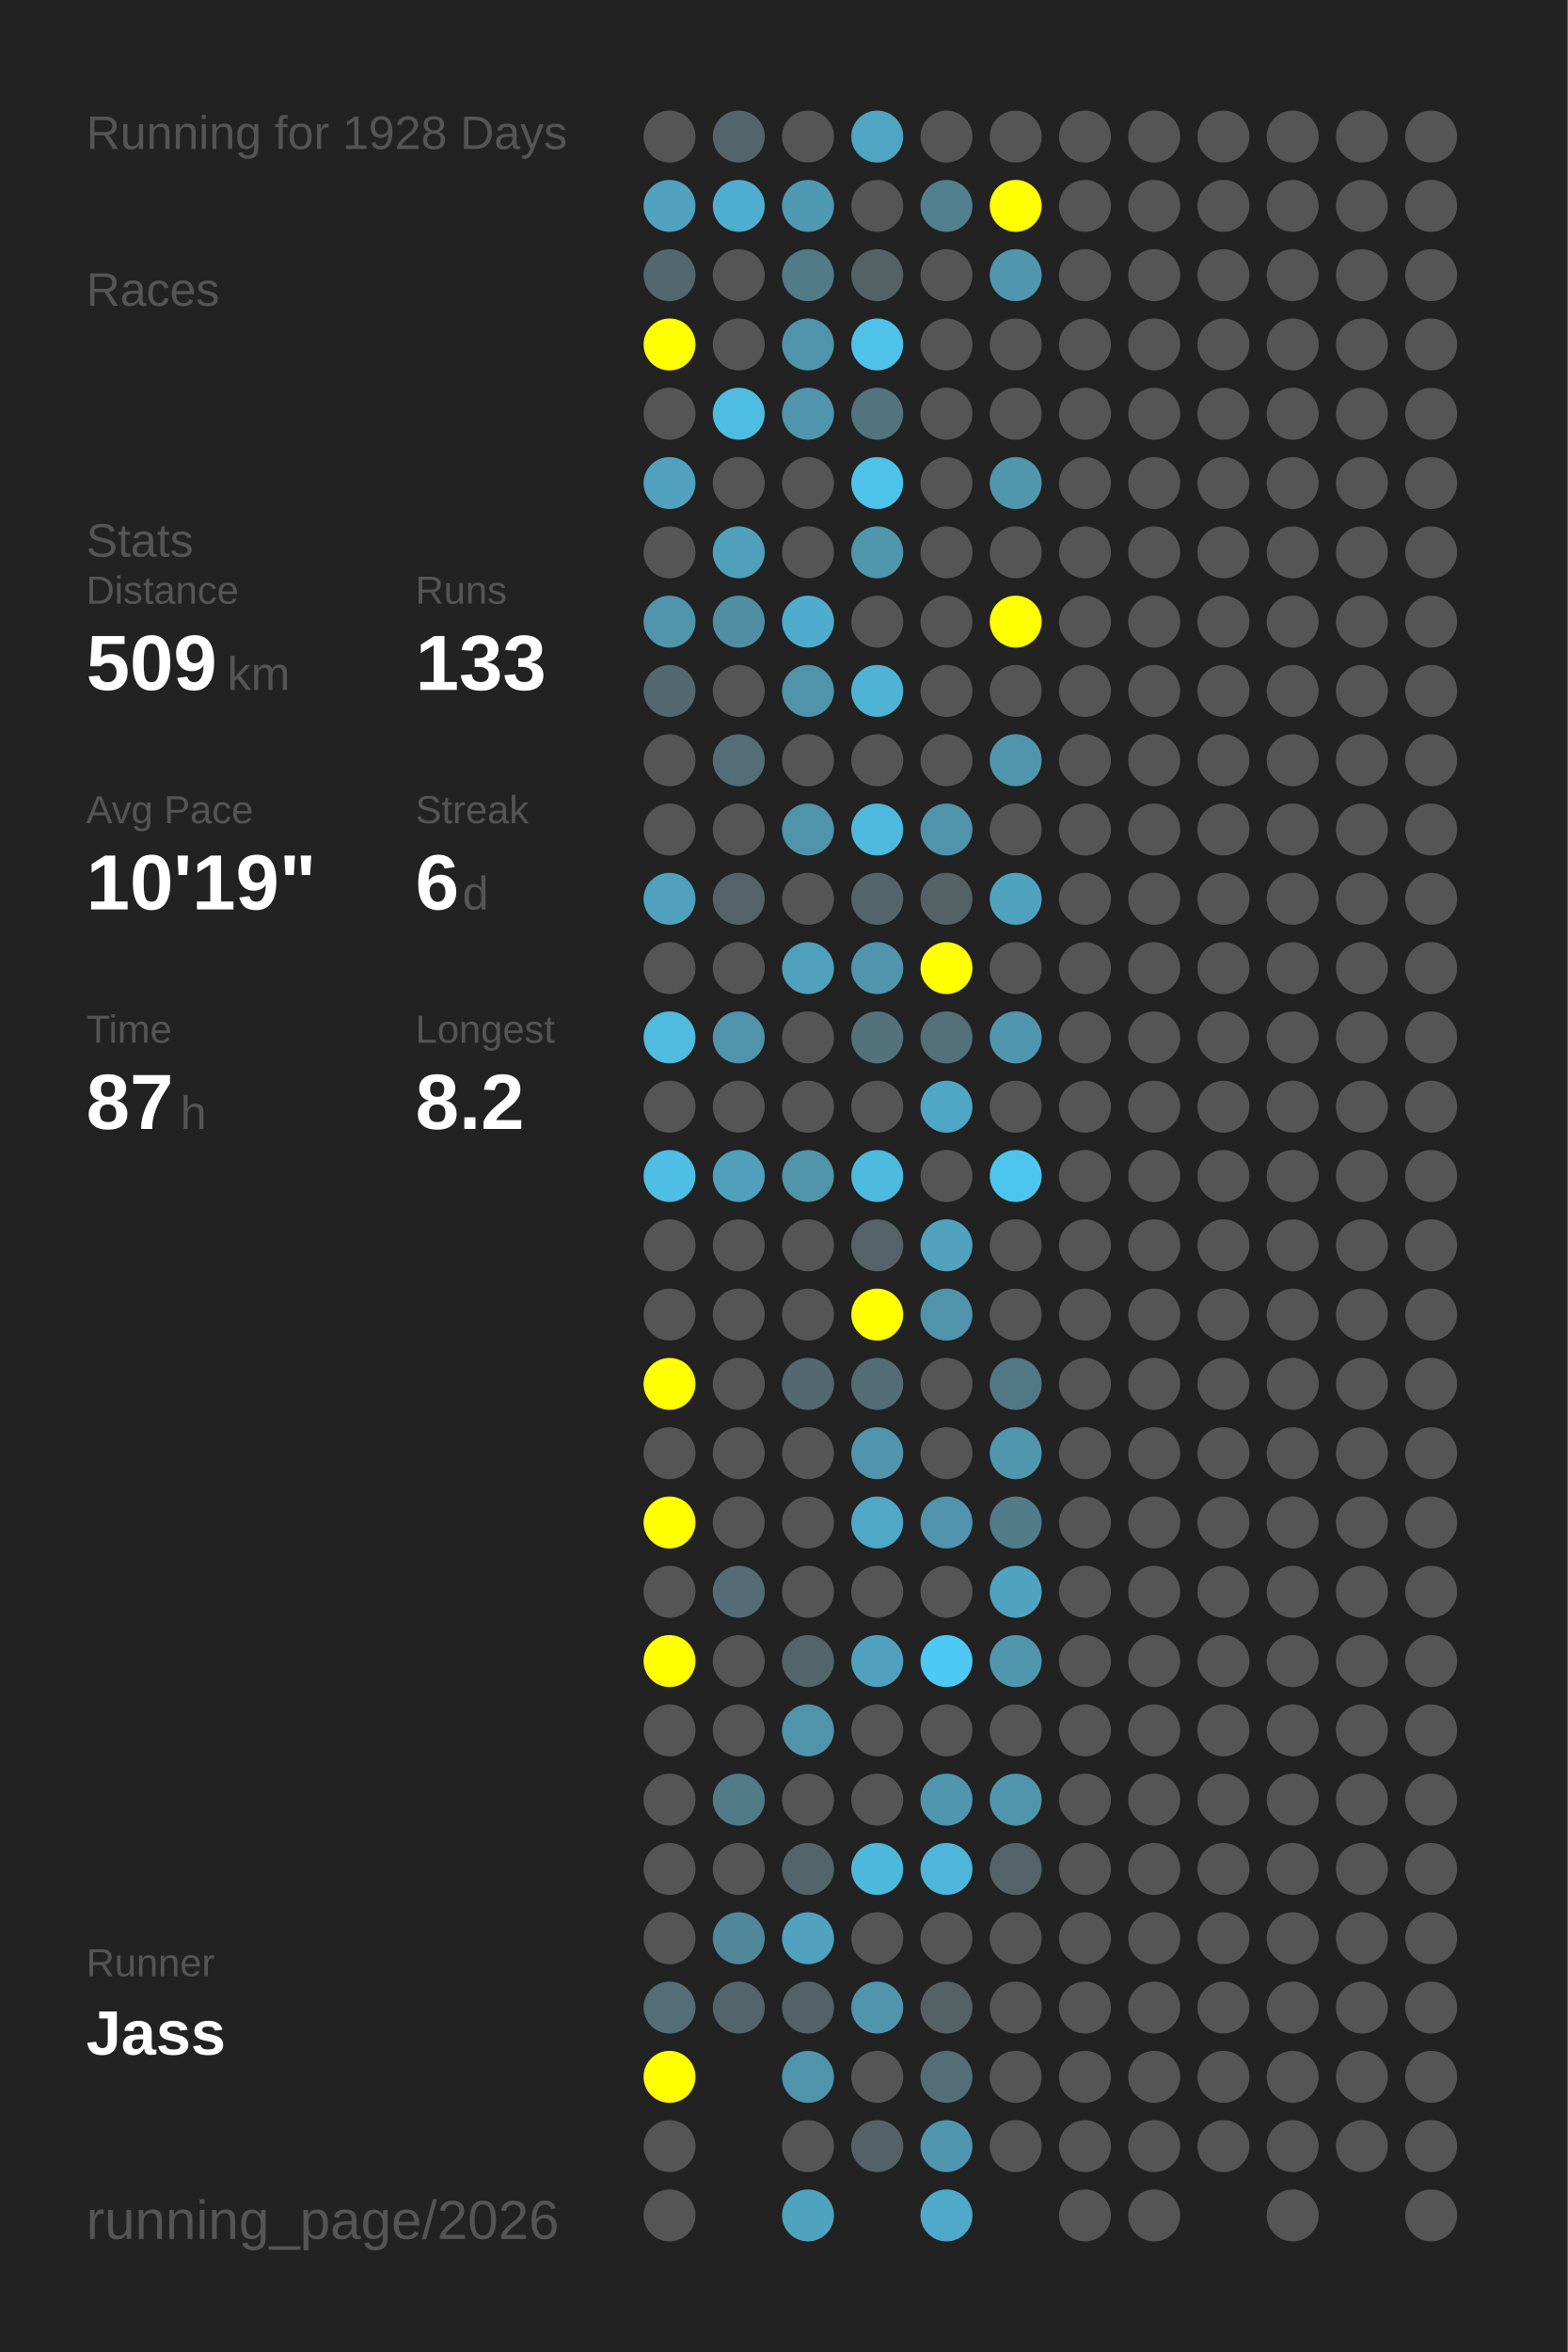
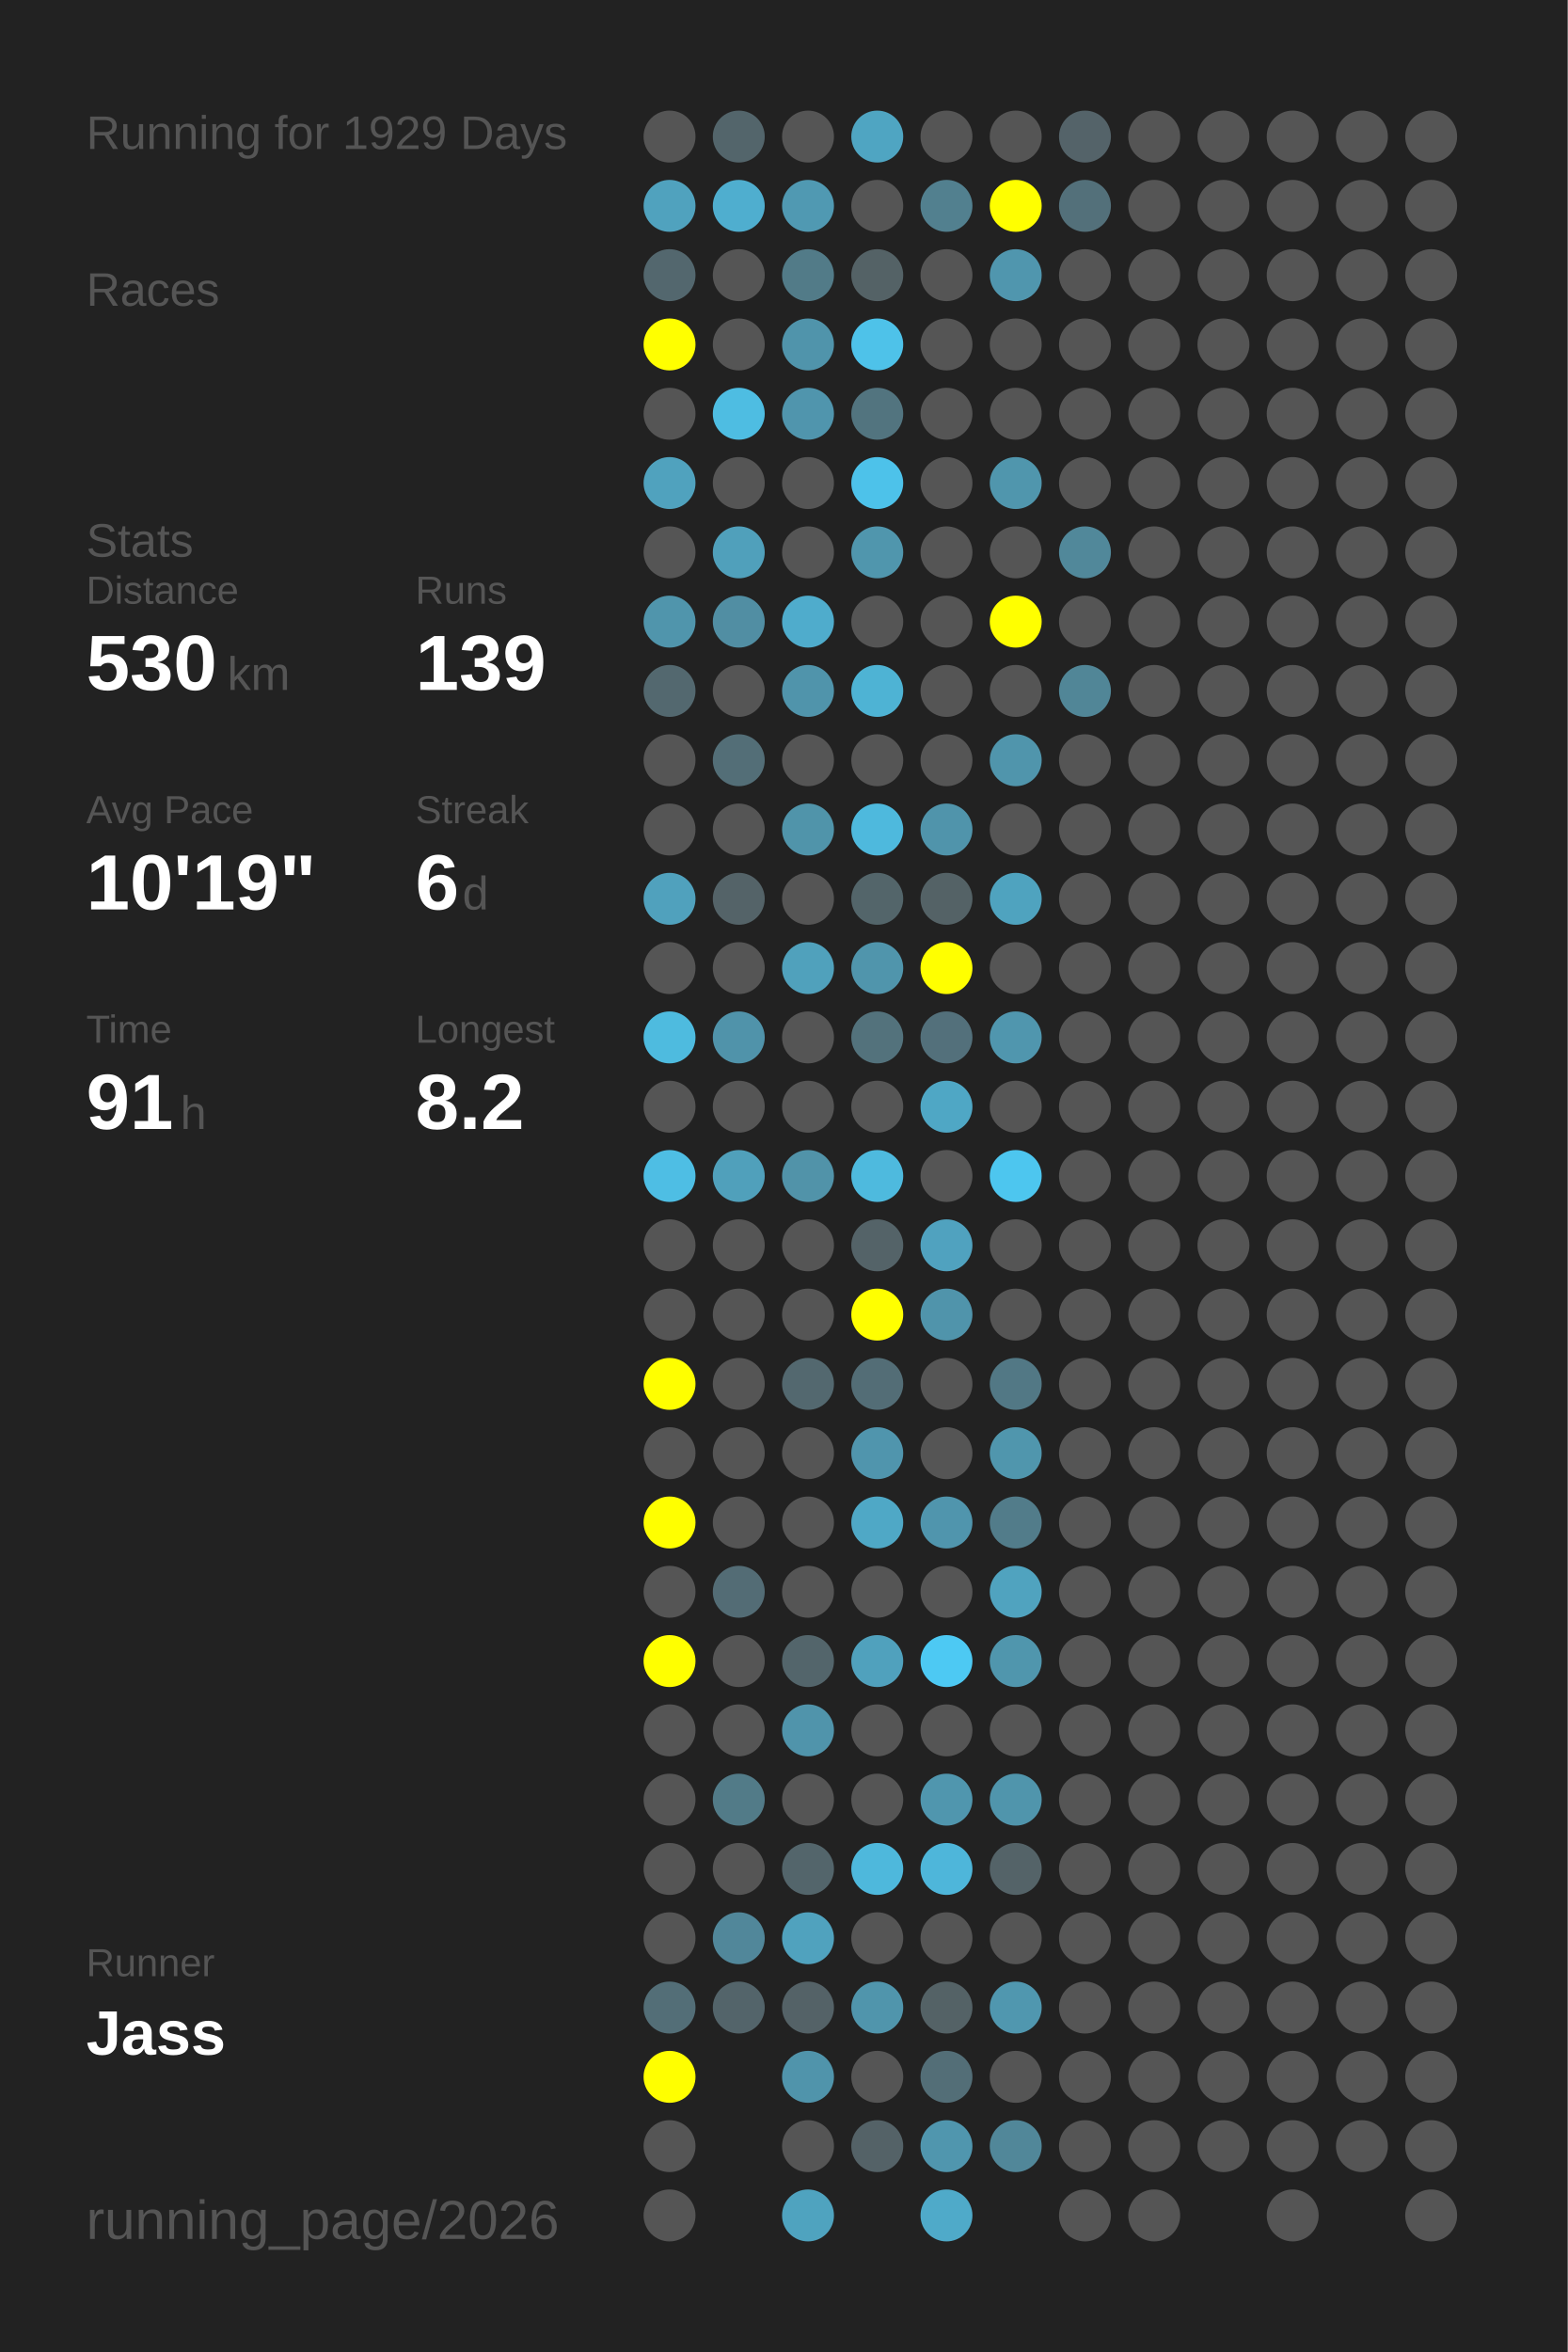
<svg xmlns="http://www.w3.org/2000/svg" baseProfile="full" height="300mm" version="1.1" viewBox="0,0,200,300" width="200mm">
  <defs />
  <rect fill="#222222" height="300" width="200" x="0" y="0" />
-   <text fill="#555555" style="font-size:6px; font-family:Arial;" x="11" y="19">Running for 1928 Days</text>
+   <text fill="#555555" style="font-size:6px; font-family:Arial;" x="11" y="19">Running for 1929 Days</text>
  <text fill="#555555" style="font-size:6px; font-family:Arial;" x="11" y="39">Races</text>
  <text fill="#555555" style="font-size:6px; font-family:Arial;" x="11" y="71">Stats</text>
  <text fill="#555555" style="font-size:5px; font-family:Arial;" x="11" y="77">Distance</text>
-   <text fill="#FFFFFF" style="font-size:10px; font-family:Arial; font-weight:bold;" x="11" y="88">509</text>
+   <text fill="#FFFFFF" style="font-size:10px; font-family:Arial; font-weight:bold;" x="11" y="88">530</text>
  <text fill="#555555" style="font-size:6px; font-family:Arial;" x="29" y="88">km</text>
  <text fill="#555555" style="font-size:5px; font-family:Arial;" x="53" y="77">Runs</text>
-   <text fill="#FFFFFF" style="font-size:10px; font-family:Arial; font-weight:bold;" x="53" y="88">133</text>
+   <text fill="#FFFFFF" style="font-size:10px; font-family:Arial; font-weight:bold;" x="53" y="88">139</text>
  <text fill="#555555" style="font-size:5px; font-family:Arial;" x="11" y="105">Avg Pace</text>
  <text fill="#FFFFFF" style="font-size:10px; font-family:Arial; font-weight:bold;" x="11" y="116">10'19"</text>
  <text fill="#555555" style="font-size:5px; font-family:Arial;" x="53" y="105">Streak</text>
  <text fill="#FFFFFF" style="font-size:10px; font-family:Arial; font-weight:bold;" x="53" y="116">6</text>
  <text fill="#555555" style="font-size:6px; font-family:Arial;" x="59" y="116">d</text>
  <text fill="#555555" style="font-size:5px; font-family:Arial;" x="11" y="133">Time</text>
-   <text fill="#FFFFFF" style="font-size:10px; font-family:Arial; font-weight:bold;" x="11" y="144">87</text>
+   <text fill="#FFFFFF" style="font-size:10px; font-family:Arial; font-weight:bold;" x="11" y="144">91</text>
  <text fill="#555555" style="font-size:6px; font-family:Arial;" x="23" y="144">h</text>
  <text fill="#555555" style="font-size:5px; font-family:Arial;" x="53" y="133">Longest</text>
  <text fill="#FFFFFF" style="font-size:10px; font-family:Arial; font-weight:bold;" x="53" y="144">8.2</text>
  <text fill="#555555" style="font-size:5px; font-family:Arial;" x="11" y="252.065">Runner</text>
  <text fill="#FFFFFF" style="font-size:8px; font-family:Arial; font-weight:bold;" x="11" y="262.065">Jass</text>
  <text fill="#555555" style="font-size:7px; font-family:Arial;" x="11" y="285.581">running_page/2026</text>
  <circle cx="85.417" cy="17.419" fill="#555555" r="3.312" />
  <circle cx="85.417" cy="26.258" fill="#50a2be" r="3.312" />
  <circle cx="85.417" cy="35.097" fill="#53676e" r="3.312" />
  <circle cx="85.417" cy="43.935" fill="#FFFF00" r="3.312" />
  <circle cx="85.417" cy="52.774" fill="#555555" r="3.312" />
  <circle cx="85.417" cy="61.613" fill="#50a2be" r="3.312" />
  <circle cx="85.417" cy="70.452" fill="#555555" r="3.312" />
  <circle cx="85.417" cy="79.29" fill="#5095ac" r="3.312" />
  <circle cx="85.417" cy="88.129" fill="#53686f" r="3.312" />
  <circle cx="85.417" cy="96.968" fill="#555555" r="3.312" />
  <circle cx="85.417" cy="105.806" fill="#555555" r="3.312" />
  <circle cx="85.417" cy="114.645" fill="#50a1bd" r="3.312" />
  <circle cx="85.417" cy="123.484" fill="#555555" r="3.312" />
  <circle cx="85.417" cy="132.323" fill="#4ebbdf" r="3.312" />
  <circle cx="85.417" cy="141.161" fill="#555555" r="3.312" />
  <circle cx="85.417" cy="150" fill="#4ebee4" r="3.312" />
  <circle cx="85.417" cy="158.839" fill="#555555" r="3.312" />
  <circle cx="85.417" cy="167.677" fill="#555555" r="3.312" />
  <circle cx="85.417" cy="176.516" fill="#FFFF00" r="3.312" />
  <circle cx="85.417" cy="185.355" fill="#555555" r="3.312" />
  <circle cx="85.417" cy="194.194" fill="#FFFF00" r="3.312" />
  <circle cx="85.417" cy="203.032" fill="#555555" r="3.312" />
  <circle cx="85.417" cy="211.871" fill="#FFFF00" r="3.312" />
  <circle cx="85.417" cy="220.71" fill="#555555" r="3.312" />
  <circle cx="85.417" cy="229.548" fill="#555555" r="3.312" />
  <circle cx="85.417" cy="238.387" fill="#555555" r="3.312" />
  <circle cx="85.417" cy="247.226" fill="#555555" r="3.312" />
  <circle cx="85.417" cy="256.065" fill="#536e77" r="3.312" />
  <circle cx="85.417" cy="264.903" fill="#FFFF00" r="3.312" />
  <circle cx="85.417" cy="273.742" fill="#555555" r="3.312" />
  <circle cx="85.417" cy="282.581" fill="#555555" r="3.312" />
  <circle cx="94.25" cy="17.419" fill="#53656b" r="3.312" />
  <circle cx="94.25" cy="26.258" fill="#4faecf" r="3.312" />
  <circle cx="94.25" cy="35.097" fill="#555555" r="3.312" />
  <circle cx="94.25" cy="43.935" fill="#555555" r="3.312" />
  <circle cx="94.25" cy="52.774" fill="#4ebde2" r="3.312" />
  <circle cx="94.25" cy="61.613" fill="#555555" r="3.312" />
  <circle cx="94.25" cy="70.452" fill="#50a0bb" r="3.312" />
  <circle cx="94.25" cy="79.29" fill="#518ea3" r="3.312" />
  <circle cx="94.25" cy="88.129" fill="#555555" r="3.312" />
  <circle cx="94.25" cy="96.968" fill="#536e77" r="3.312" />
  <circle cx="94.25" cy="105.806" fill="#555555" r="3.312" />
  <circle cx="94.25" cy="114.645" fill="#546368" r="3.312" />
  <circle cx="94.25" cy="123.484" fill="#555555" r="3.312" />
  <circle cx="94.25" cy="132.323" fill="#5093aa" r="3.312" />
  <circle cx="94.25" cy="141.161" fill="#555555" r="3.312" />
  <circle cx="94.25" cy="150" fill="#50a0bb" r="3.312" />
  <circle cx="94.25" cy="158.839" fill="#555555" r="3.312" />
  <circle cx="94.25" cy="167.677" fill="#555555" r="3.312" />
  <circle cx="94.25" cy="176.516" fill="#555555" r="3.312" />
  <circle cx="94.25" cy="185.355" fill="#555555" r="3.312" />
  <circle cx="94.25" cy="194.194" fill="#555555" r="3.312" />
  <circle cx="94.25" cy="203.032" fill="#536c75" r="3.312" />
  <circle cx="94.25" cy="211.871" fill="#555555" r="3.312" />
  <circle cx="94.25" cy="220.71" fill="#555555" r="3.312" />
  <circle cx="94.25" cy="229.548" fill="#527b88" r="3.312" />
  <circle cx="94.25" cy="238.387" fill="#555555" r="3.312" />
  <circle cx="94.25" cy="247.226" fill="#51879a" r="3.312" />
  <circle cx="94.25" cy="256.065" fill="#53646a" r="3.312" />
  <circle cx="103.083" cy="17.419" fill="#555555" r="3.312" />
  <circle cx="103.083" cy="26.258" fill="#5099b2" r="3.312" />
  <circle cx="103.083" cy="35.097" fill="#527b88" r="3.312" />
  <circle cx="103.083" cy="43.935" fill="#5094ab" r="3.312" />
  <circle cx="103.083" cy="52.774" fill="#5095ad" r="3.312" />
  <circle cx="103.083" cy="61.613" fill="#555555" r="3.312" />
  <circle cx="103.083" cy="70.452" fill="#555555" r="3.312" />
  <circle cx="103.083" cy="79.29" fill="#4faccc" r="3.312" />
  <circle cx="103.083" cy="88.129" fill="#5094ab" r="3.312" />
  <circle cx="103.083" cy="96.968" fill="#555555" r="3.312" />
  <circle cx="103.083" cy="105.806" fill="#5094aa" r="3.312" />
  <circle cx="103.083" cy="114.645" fill="#555555" r="3.312" />
  <circle cx="103.083" cy="123.484" fill="#50a1bc" r="3.312" />
  <circle cx="103.083" cy="132.323" fill="#555555" r="3.312" />
  <circle cx="103.083" cy="141.161" fill="#555555" r="3.312" />
  <circle cx="103.083" cy="150" fill="#5193a9" r="3.312" />
  <circle cx="103.083" cy="158.839" fill="#555555" r="3.312" />
  <circle cx="103.083" cy="167.677" fill="#555555" r="3.312" />
  <circle cx="103.083" cy="176.516" fill="#53686f" r="3.312" />
  <circle cx="103.083" cy="185.355" fill="#555555" r="3.312" />
  <circle cx="103.083" cy="194.194" fill="#555555" r="3.312" />
  <circle cx="103.083" cy="203.032" fill="#555555" r="3.312" />
  <circle cx="103.083" cy="211.871" fill="#53656b" r="3.312" />
  <circle cx="103.083" cy="220.71" fill="#5094ab" r="3.312" />
  <circle cx="103.083" cy="229.548" fill="#555555" r="3.312" />
  <circle cx="103.083" cy="238.387" fill="#53656b" r="3.312" />
  <circle cx="103.083" cy="247.226" fill="#50a2be" r="3.312" />
  <circle cx="103.083" cy="256.065" fill="#546267" r="3.312" />
  <circle cx="103.083" cy="264.903" fill="#5094ab" r="3.312" />
  <circle cx="103.083" cy="273.742" fill="#555555" r="3.312" />
  <circle cx="103.083" cy="282.581" fill="#4fa3bf" r="3.312" />
  <circle cx="111.917" cy="17.419" fill="#4fa5c2" r="3.312" />
  <circle cx="111.917" cy="26.258" fill="#555555" r="3.312" />
  <circle cx="111.917" cy="35.097" fill="#546266" r="3.312" />
  <circle cx="111.917" cy="43.935" fill="#4ec2e9" r="3.312" />
  <circle cx="111.917" cy="52.774" fill="#52747f" r="3.312" />
  <circle cx="111.917" cy="61.613" fill="#4dc2ea" r="3.312" />
  <circle cx="111.917" cy="70.452" fill="#5096ad" r="3.312" />
  <circle cx="111.917" cy="79.29" fill="#555555" r="3.312" />
  <circle cx="111.917" cy="88.129" fill="#4eb3d4" r="3.312" />
  <circle cx="111.917" cy="96.968" fill="#555555" r="3.312" />
  <circle cx="111.917" cy="105.806" fill="#4eb9dd" r="3.312" />
  <circle cx="111.917" cy="114.645" fill="#53656a" r="3.312" />
  <circle cx="111.917" cy="123.484" fill="#5095ac" r="3.312" />
  <circle cx="111.917" cy="132.323" fill="#53727c" r="3.312" />
  <circle cx="111.917" cy="141.161" fill="#555555" r="3.312" />
  <circle cx="111.917" cy="150" fill="#4ebade" r="3.312" />
  <circle cx="111.917" cy="158.839" fill="#546368" r="3.312" />
  <circle cx="111.917" cy="167.677" fill="#FFFF00" r="3.312" />
  <circle cx="111.917" cy="176.516" fill="#536d76" r="3.312" />
  <circle cx="111.917" cy="185.355" fill="#5095ad" r="3.312" />
  <circle cx="111.917" cy="194.194" fill="#4fa8c6" r="3.312" />
  <circle cx="111.917" cy="203.032" fill="#555555" r="3.312" />
  <circle cx="111.917" cy="211.871" fill="#50a1bd" r="3.312" />
  <circle cx="111.917" cy="220.71" fill="#555555" r="3.312" />
  <circle cx="111.917" cy="229.548" fill="#555555" r="3.312" />
  <circle cx="111.917" cy="238.387" fill="#4eb8dc" r="3.312" />
  <circle cx="111.917" cy="247.226" fill="#555555" r="3.312" />
  <circle cx="111.917" cy="256.065" fill="#5095ac" r="3.312" />
  <circle cx="111.917" cy="264.903" fill="#555555" r="3.312" />
  <circle cx="111.917" cy="273.742" fill="#546267" r="3.312" />
  <circle cx="120.75" cy="17.419" fill="#555555" r="3.312" />
  <circle cx="120.75" cy="26.258" fill="#52808f" r="3.312" />
  <circle cx="120.75" cy="35.097" fill="#555555" r="3.312" />
  <circle cx="120.75" cy="43.935" fill="#555555" r="3.312" />
  <circle cx="120.75" cy="52.774" fill="#555555" r="3.312" />
  <circle cx="120.75" cy="61.613" fill="#555555" r="3.312" />
  <circle cx="120.75" cy="70.452" fill="#555555" r="3.312" />
  <circle cx="120.75" cy="79.29" fill="#555555" r="3.312" />
  <circle cx="120.75" cy="88.129" fill="#555555" r="3.312" />
  <circle cx="120.75" cy="96.968" fill="#555555" r="3.312" />
  <circle cx="120.75" cy="105.806" fill="#5094ab" r="3.312" />
  <circle cx="120.75" cy="114.645" fill="#546266" r="3.312" />
  <circle cx="120.75" cy="123.484" fill="#FFFF00" r="3.312" />
  <circle cx="120.75" cy="132.323" fill="#53707b" r="3.312" />
  <circle cx="120.75" cy="141.161" fill="#4fa7c5" r="3.312" />
  <circle cx="120.75" cy="150" fill="#555555" r="3.312" />
  <circle cx="120.75" cy="158.839" fill="#50a2bf" r="3.312" />
  <circle cx="120.75" cy="167.677" fill="#5094ab" r="3.312" />
  <circle cx="120.75" cy="176.516" fill="#555555" r="3.312" />
  <circle cx="120.75" cy="185.355" fill="#555555" r="3.312" />
  <circle cx="120.75" cy="194.194" fill="#5095ad" r="3.312" />
  <circle cx="120.75" cy="203.032" fill="#555555" r="3.312" />
  <circle cx="120.75" cy="211.871" fill="#4dc9f3" r="3.312" />
  <circle cx="120.75" cy="220.71" fill="#555555" r="3.312" />
  <circle cx="120.75" cy="229.548" fill="#5096ae" r="3.312" />
  <circle cx="120.75" cy="238.387" fill="#4eb6da" r="3.312" />
  <circle cx="120.75" cy="247.226" fill="#555555" r="3.312" />
  <circle cx="120.75" cy="256.065" fill="#546266" r="3.312" />
  <circle cx="120.75" cy="264.903" fill="#536e77" r="3.312" />
  <circle cx="120.75" cy="273.742" fill="#5096ae" r="3.312" />
  <circle cx="120.75" cy="282.581" fill="#4faac9" r="3.312" />
  <circle cx="129.583" cy="17.419" fill="#555555" r="3.312" />
  <circle cx="129.583" cy="26.258" fill="#FFFF00" r="3.312" />
  <circle cx="129.583" cy="35.097" fill="#5096ae" r="3.312" />
  <circle cx="129.583" cy="43.935" fill="#555555" r="3.312" />
  <circle cx="129.583" cy="52.774" fill="#555555" r="3.312" />
  <circle cx="129.583" cy="61.613" fill="#5096ad" r="3.312" />
  <circle cx="129.583" cy="70.452" fill="#555555" r="3.312" />
  <circle cx="129.583" cy="79.29" fill="#FFFF00" r="3.312" />
  <circle cx="129.583" cy="88.129" fill="#555555" r="3.312" />
  <circle cx="129.583" cy="96.968" fill="#5095ac" r="3.312" />
  <circle cx="129.583" cy="105.806" fill="#555555" r="3.312" />
  <circle cx="129.583" cy="114.645" fill="#4fa3bf" r="3.312" />
  <circle cx="129.583" cy="123.484" fill="#555555" r="3.312" />
  <circle cx="129.583" cy="132.323" fill="#5096ae" r="3.312" />
  <circle cx="129.583" cy="141.161" fill="#555555" r="3.312" />
  <circle cx="129.583" cy="150" fill="#4dc6ef" r="3.312" />
  <circle cx="129.583" cy="158.839" fill="#555555" r="3.312" />
  <circle cx="129.583" cy="167.677" fill="#555555" r="3.312" />
  <circle cx="129.583" cy="176.516" fill="#527885" r="3.312" />
  <circle cx="129.583" cy="185.355" fill="#5096ad" r="3.312" />
  <circle cx="129.583" cy="194.194" fill="#527c8a" r="3.312" />
  <circle cx="129.583" cy="203.032" fill="#50a3bf" r="3.312" />
  <circle cx="129.583" cy="211.871" fill="#5096ad" r="3.312" />
  <circle cx="129.583" cy="220.71" fill="#555555" r="3.312" />
  <circle cx="129.583" cy="229.548" fill="#5095ac" r="3.312" />
  <circle cx="129.583" cy="238.387" fill="#546368" r="3.312" />
  <circle cx="129.583" cy="247.226" fill="#555555" r="3.312" />
-   <circle cx="129.583" cy="256.065" fill="#555555" r="3.312" />
+   <circle cx="129.583" cy="256.065" fill="#5097af" r="3.312" />
  <circle cx="129.583" cy="264.903" fill="#555555" r="3.312" />
-   <circle cx="129.583" cy="273.742" fill="#555555" r="3.312" />
-   <circle cx="138.417" cy="17.419" fill="#555555" r="3.312" />
-   <circle cx="138.417" cy="26.258" fill="#555555" r="3.312" />
+   <circle cx="129.583" cy="273.742" fill="#518799" r="3.312" />
+   <circle cx="138.417" cy="17.419" fill="#546369" r="3.312" />
+   <circle cx="138.417" cy="26.258" fill="#53707a" r="3.312" />
  <circle cx="138.417" cy="35.097" fill="#555555" r="3.312" />
  <circle cx="138.417" cy="43.935" fill="#555555" r="3.312" />
  <circle cx="138.417" cy="52.774" fill="#555555" r="3.312" />
  <circle cx="138.417" cy="61.613" fill="#555555" r="3.312" />
-   <circle cx="138.417" cy="70.452" fill="#555555" r="3.312" />
+   <circle cx="138.417" cy="70.452" fill="#51889a" r="3.312" />
  <circle cx="138.417" cy="79.29" fill="#555555" r="3.312" />
-   <circle cx="138.417" cy="88.129" fill="#555555" r="3.312" />
+   <circle cx="138.417" cy="88.129" fill="#518697" r="3.312" />
  <circle cx="138.417" cy="96.968" fill="#555555" r="3.312" />
  <circle cx="138.417" cy="105.806" fill="#555555" r="3.312" />
  <circle cx="138.417" cy="114.645" fill="#555555" r="3.312" />
  <circle cx="138.417" cy="123.484" fill="#555555" r="3.312" />
  <circle cx="138.417" cy="132.323" fill="#555555" r="3.312" />
  <circle cx="138.417" cy="141.161" fill="#555555" r="3.312" />
  <circle cx="138.417" cy="150" fill="#555555" r="3.312" />
  <circle cx="138.417" cy="158.839" fill="#555555" r="3.312" />
  <circle cx="138.417" cy="167.677" fill="#555555" r="3.312" />
  <circle cx="138.417" cy="176.516" fill="#555555" r="3.312" />
  <circle cx="138.417" cy="185.355" fill="#555555" r="3.312" />
  <circle cx="138.417" cy="194.194" fill="#555555" r="3.312" />
  <circle cx="138.417" cy="203.032" fill="#555555" r="3.312" />
  <circle cx="138.417" cy="211.871" fill="#555555" r="3.312" />
  <circle cx="138.417" cy="220.71" fill="#555555" r="3.312" />
  <circle cx="138.417" cy="229.548" fill="#555555" r="3.312" />
  <circle cx="138.417" cy="238.387" fill="#555555" r="3.312" />
  <circle cx="138.417" cy="247.226" fill="#555555" r="3.312" />
  <circle cx="138.417" cy="256.065" fill="#555555" r="3.312" />
  <circle cx="138.417" cy="264.903" fill="#555555" r="3.312" />
  <circle cx="138.417" cy="273.742" fill="#555555" r="3.312" />
  <circle cx="138.417" cy="282.581" fill="#555555" r="3.312" />
  <circle cx="147.25" cy="17.419" fill="#555555" r="3.312" />
  <circle cx="147.25" cy="26.258" fill="#555555" r="3.312" />
  <circle cx="147.25" cy="35.097" fill="#555555" r="3.312" />
  <circle cx="147.25" cy="43.935" fill="#555555" r="3.312" />
  <circle cx="147.25" cy="52.774" fill="#555555" r="3.312" />
  <circle cx="147.25" cy="61.613" fill="#555555" r="3.312" />
  <circle cx="147.25" cy="70.452" fill="#555555" r="3.312" />
  <circle cx="147.25" cy="79.29" fill="#555555" r="3.312" />
  <circle cx="147.25" cy="88.129" fill="#555555" r="3.312" />
  <circle cx="147.25" cy="96.968" fill="#555555" r="3.312" />
  <circle cx="147.25" cy="105.806" fill="#555555" r="3.312" />
  <circle cx="147.25" cy="114.645" fill="#555555" r="3.312" />
  <circle cx="147.25" cy="123.484" fill="#555555" r="3.312" />
  <circle cx="147.25" cy="132.323" fill="#555555" r="3.312" />
  <circle cx="147.25" cy="141.161" fill="#555555" r="3.312" />
  <circle cx="147.25" cy="150" fill="#555555" r="3.312" />
  <circle cx="147.25" cy="158.839" fill="#555555" r="3.312" />
  <circle cx="147.25" cy="167.677" fill="#555555" r="3.312" />
  <circle cx="147.25" cy="176.516" fill="#555555" r="3.312" />
  <circle cx="147.25" cy="185.355" fill="#555555" r="3.312" />
  <circle cx="147.25" cy="194.194" fill="#555555" r="3.312" />
  <circle cx="147.25" cy="203.032" fill="#555555" r="3.312" />
  <circle cx="147.25" cy="211.871" fill="#555555" r="3.312" />
  <circle cx="147.25" cy="220.71" fill="#555555" r="3.312" />
  <circle cx="147.25" cy="229.548" fill="#555555" r="3.312" />
  <circle cx="147.25" cy="238.387" fill="#555555" r="3.312" />
  <circle cx="147.25" cy="247.226" fill="#555555" r="3.312" />
  <circle cx="147.25" cy="256.065" fill="#555555" r="3.312" />
  <circle cx="147.25" cy="264.903" fill="#555555" r="3.312" />
  <circle cx="147.25" cy="273.742" fill="#555555" r="3.312" />
  <circle cx="147.25" cy="282.581" fill="#555555" r="3.312" />
  <circle cx="156.083" cy="17.419" fill="#555555" r="3.312" />
  <circle cx="156.083" cy="26.258" fill="#555555" r="3.312" />
  <circle cx="156.083" cy="35.097" fill="#555555" r="3.312" />
  <circle cx="156.083" cy="43.935" fill="#555555" r="3.312" />
  <circle cx="156.083" cy="52.774" fill="#555555" r="3.312" />
  <circle cx="156.083" cy="61.613" fill="#555555" r="3.312" />
  <circle cx="156.083" cy="70.452" fill="#555555" r="3.312" />
  <circle cx="156.083" cy="79.29" fill="#555555" r="3.312" />
  <circle cx="156.083" cy="88.129" fill="#555555" r="3.312" />
  <circle cx="156.083" cy="96.968" fill="#555555" r="3.312" />
  <circle cx="156.083" cy="105.806" fill="#555555" r="3.312" />
  <circle cx="156.083" cy="114.645" fill="#555555" r="3.312" />
  <circle cx="156.083" cy="123.484" fill="#555555" r="3.312" />
  <circle cx="156.083" cy="132.323" fill="#555555" r="3.312" />
  <circle cx="156.083" cy="141.161" fill="#555555" r="3.312" />
  <circle cx="156.083" cy="150" fill="#555555" r="3.312" />
  <circle cx="156.083" cy="158.839" fill="#555555" r="3.312" />
  <circle cx="156.083" cy="167.677" fill="#555555" r="3.312" />
  <circle cx="156.083" cy="176.516" fill="#555555" r="3.312" />
  <circle cx="156.083" cy="185.355" fill="#555555" r="3.312" />
  <circle cx="156.083" cy="194.194" fill="#555555" r="3.312" />
  <circle cx="156.083" cy="203.032" fill="#555555" r="3.312" />
  <circle cx="156.083" cy="211.871" fill="#555555" r="3.312" />
  <circle cx="156.083" cy="220.71" fill="#555555" r="3.312" />
  <circle cx="156.083" cy="229.548" fill="#555555" r="3.312" />
  <circle cx="156.083" cy="238.387" fill="#555555" r="3.312" />
  <circle cx="156.083" cy="247.226" fill="#555555" r="3.312" />
  <circle cx="156.083" cy="256.065" fill="#555555" r="3.312" />
  <circle cx="156.083" cy="264.903" fill="#555555" r="3.312" />
  <circle cx="156.083" cy="273.742" fill="#555555" r="3.312" />
  <circle cx="164.917" cy="17.419" fill="#555555" r="3.312" />
  <circle cx="164.917" cy="26.258" fill="#555555" r="3.312" />
  <circle cx="164.917" cy="35.097" fill="#555555" r="3.312" />
  <circle cx="164.917" cy="43.935" fill="#555555" r="3.312" />
  <circle cx="164.917" cy="52.774" fill="#555555" r="3.312" />
  <circle cx="164.917" cy="61.613" fill="#555555" r="3.312" />
  <circle cx="164.917" cy="70.452" fill="#555555" r="3.312" />
  <circle cx="164.917" cy="79.29" fill="#555555" r="3.312" />
  <circle cx="164.917" cy="88.129" fill="#555555" r="3.312" />
  <circle cx="164.917" cy="96.968" fill="#555555" r="3.312" />
  <circle cx="164.917" cy="105.806" fill="#555555" r="3.312" />
  <circle cx="164.917" cy="114.645" fill="#555555" r="3.312" />
  <circle cx="164.917" cy="123.484" fill="#555555" r="3.312" />
  <circle cx="164.917" cy="132.323" fill="#555555" r="3.312" />
  <circle cx="164.917" cy="141.161" fill="#555555" r="3.312" />
  <circle cx="164.917" cy="150" fill="#555555" r="3.312" />
  <circle cx="164.917" cy="158.839" fill="#555555" r="3.312" />
  <circle cx="164.917" cy="167.677" fill="#555555" r="3.312" />
  <circle cx="164.917" cy="176.516" fill="#555555" r="3.312" />
  <circle cx="164.917" cy="185.355" fill="#555555" r="3.312" />
  <circle cx="164.917" cy="194.194" fill="#555555" r="3.312" />
  <circle cx="164.917" cy="203.032" fill="#555555" r="3.312" />
  <circle cx="164.917" cy="211.871" fill="#555555" r="3.312" />
  <circle cx="164.917" cy="220.71" fill="#555555" r="3.312" />
  <circle cx="164.917" cy="229.548" fill="#555555" r="3.312" />
  <circle cx="164.917" cy="238.387" fill="#555555" r="3.312" />
  <circle cx="164.917" cy="247.226" fill="#555555" r="3.312" />
  <circle cx="164.917" cy="256.065" fill="#555555" r="3.312" />
  <circle cx="164.917" cy="264.903" fill="#555555" r="3.312" />
  <circle cx="164.917" cy="273.742" fill="#555555" r="3.312" />
  <circle cx="164.917" cy="282.581" fill="#555555" r="3.312" />
  <circle cx="173.75" cy="17.419" fill="#555555" r="3.312" />
  <circle cx="173.75" cy="26.258" fill="#555555" r="3.312" />
  <circle cx="173.75" cy="35.097" fill="#555555" r="3.312" />
  <circle cx="173.75" cy="43.935" fill="#555555" r="3.312" />
  <circle cx="173.75" cy="52.774" fill="#555555" r="3.312" />
  <circle cx="173.75" cy="61.613" fill="#555555" r="3.312" />
  <circle cx="173.75" cy="70.452" fill="#555555" r="3.312" />
  <circle cx="173.75" cy="79.29" fill="#555555" r="3.312" />
  <circle cx="173.75" cy="88.129" fill="#555555" r="3.312" />
  <circle cx="173.75" cy="96.968" fill="#555555" r="3.312" />
  <circle cx="173.75" cy="105.806" fill="#555555" r="3.312" />
  <circle cx="173.75" cy="114.645" fill="#555555" r="3.312" />
  <circle cx="173.75" cy="123.484" fill="#555555" r="3.312" />
  <circle cx="173.75" cy="132.323" fill="#555555" r="3.312" />
  <circle cx="173.75" cy="141.161" fill="#555555" r="3.312" />
  <circle cx="173.75" cy="150" fill="#555555" r="3.312" />
  <circle cx="173.75" cy="158.839" fill="#555555" r="3.312" />
  <circle cx="173.75" cy="167.677" fill="#555555" r="3.312" />
  <circle cx="173.75" cy="176.516" fill="#555555" r="3.312" />
  <circle cx="173.75" cy="185.355" fill="#555555" r="3.312" />
  <circle cx="173.75" cy="194.194" fill="#555555" r="3.312" />
  <circle cx="173.75" cy="203.032" fill="#555555" r="3.312" />
  <circle cx="173.75" cy="211.871" fill="#555555" r="3.312" />
  <circle cx="173.75" cy="220.71" fill="#555555" r="3.312" />
  <circle cx="173.75" cy="229.548" fill="#555555" r="3.312" />
  <circle cx="173.75" cy="238.387" fill="#555555" r="3.312" />
  <circle cx="173.75" cy="247.226" fill="#555555" r="3.312" />
  <circle cx="173.75" cy="256.065" fill="#555555" r="3.312" />
  <circle cx="173.75" cy="264.903" fill="#555555" r="3.312" />
  <circle cx="173.75" cy="273.742" fill="#555555" r="3.312" />
  <circle cx="182.583" cy="17.419" fill="#555555" r="3.312" />
  <circle cx="182.583" cy="26.258" fill="#555555" r="3.312" />
  <circle cx="182.583" cy="35.097" fill="#555555" r="3.312" />
  <circle cx="182.583" cy="43.935" fill="#555555" r="3.312" />
  <circle cx="182.583" cy="52.774" fill="#555555" r="3.312" />
  <circle cx="182.583" cy="61.613" fill="#555555" r="3.312" />
  <circle cx="182.583" cy="70.452" fill="#555555" r="3.312" />
  <circle cx="182.583" cy="79.29" fill="#555555" r="3.312" />
  <circle cx="182.583" cy="88.129" fill="#555555" r="3.312" />
  <circle cx="182.583" cy="96.968" fill="#555555" r="3.312" />
  <circle cx="182.583" cy="105.806" fill="#555555" r="3.312" />
  <circle cx="182.583" cy="114.645" fill="#555555" r="3.312" />
  <circle cx="182.583" cy="123.484" fill="#555555" r="3.312" />
  <circle cx="182.583" cy="132.323" fill="#555555" r="3.312" />
  <circle cx="182.583" cy="141.161" fill="#555555" r="3.312" />
  <circle cx="182.583" cy="150" fill="#555555" r="3.312" />
  <circle cx="182.583" cy="158.839" fill="#555555" r="3.312" />
  <circle cx="182.583" cy="167.677" fill="#555555" r="3.312" />
  <circle cx="182.583" cy="176.516" fill="#555555" r="3.312" />
  <circle cx="182.583" cy="185.355" fill="#555555" r="3.312" />
  <circle cx="182.583" cy="194.194" fill="#555555" r="3.312" />
  <circle cx="182.583" cy="203.032" fill="#555555" r="3.312" />
  <circle cx="182.583" cy="211.871" fill="#555555" r="3.312" />
  <circle cx="182.583" cy="220.71" fill="#555555" r="3.312" />
  <circle cx="182.583" cy="229.548" fill="#555555" r="3.312" />
  <circle cx="182.583" cy="238.387" fill="#555555" r="3.312" />
  <circle cx="182.583" cy="247.226" fill="#555555" r="3.312" />
  <circle cx="182.583" cy="256.065" fill="#555555" r="3.312" />
  <circle cx="182.583" cy="264.903" fill="#555555" r="3.312" />
  <circle cx="182.583" cy="273.742" fill="#555555" r="3.312" />
  <circle cx="182.583" cy="282.581" fill="#555555" r="3.312" />
</svg>
